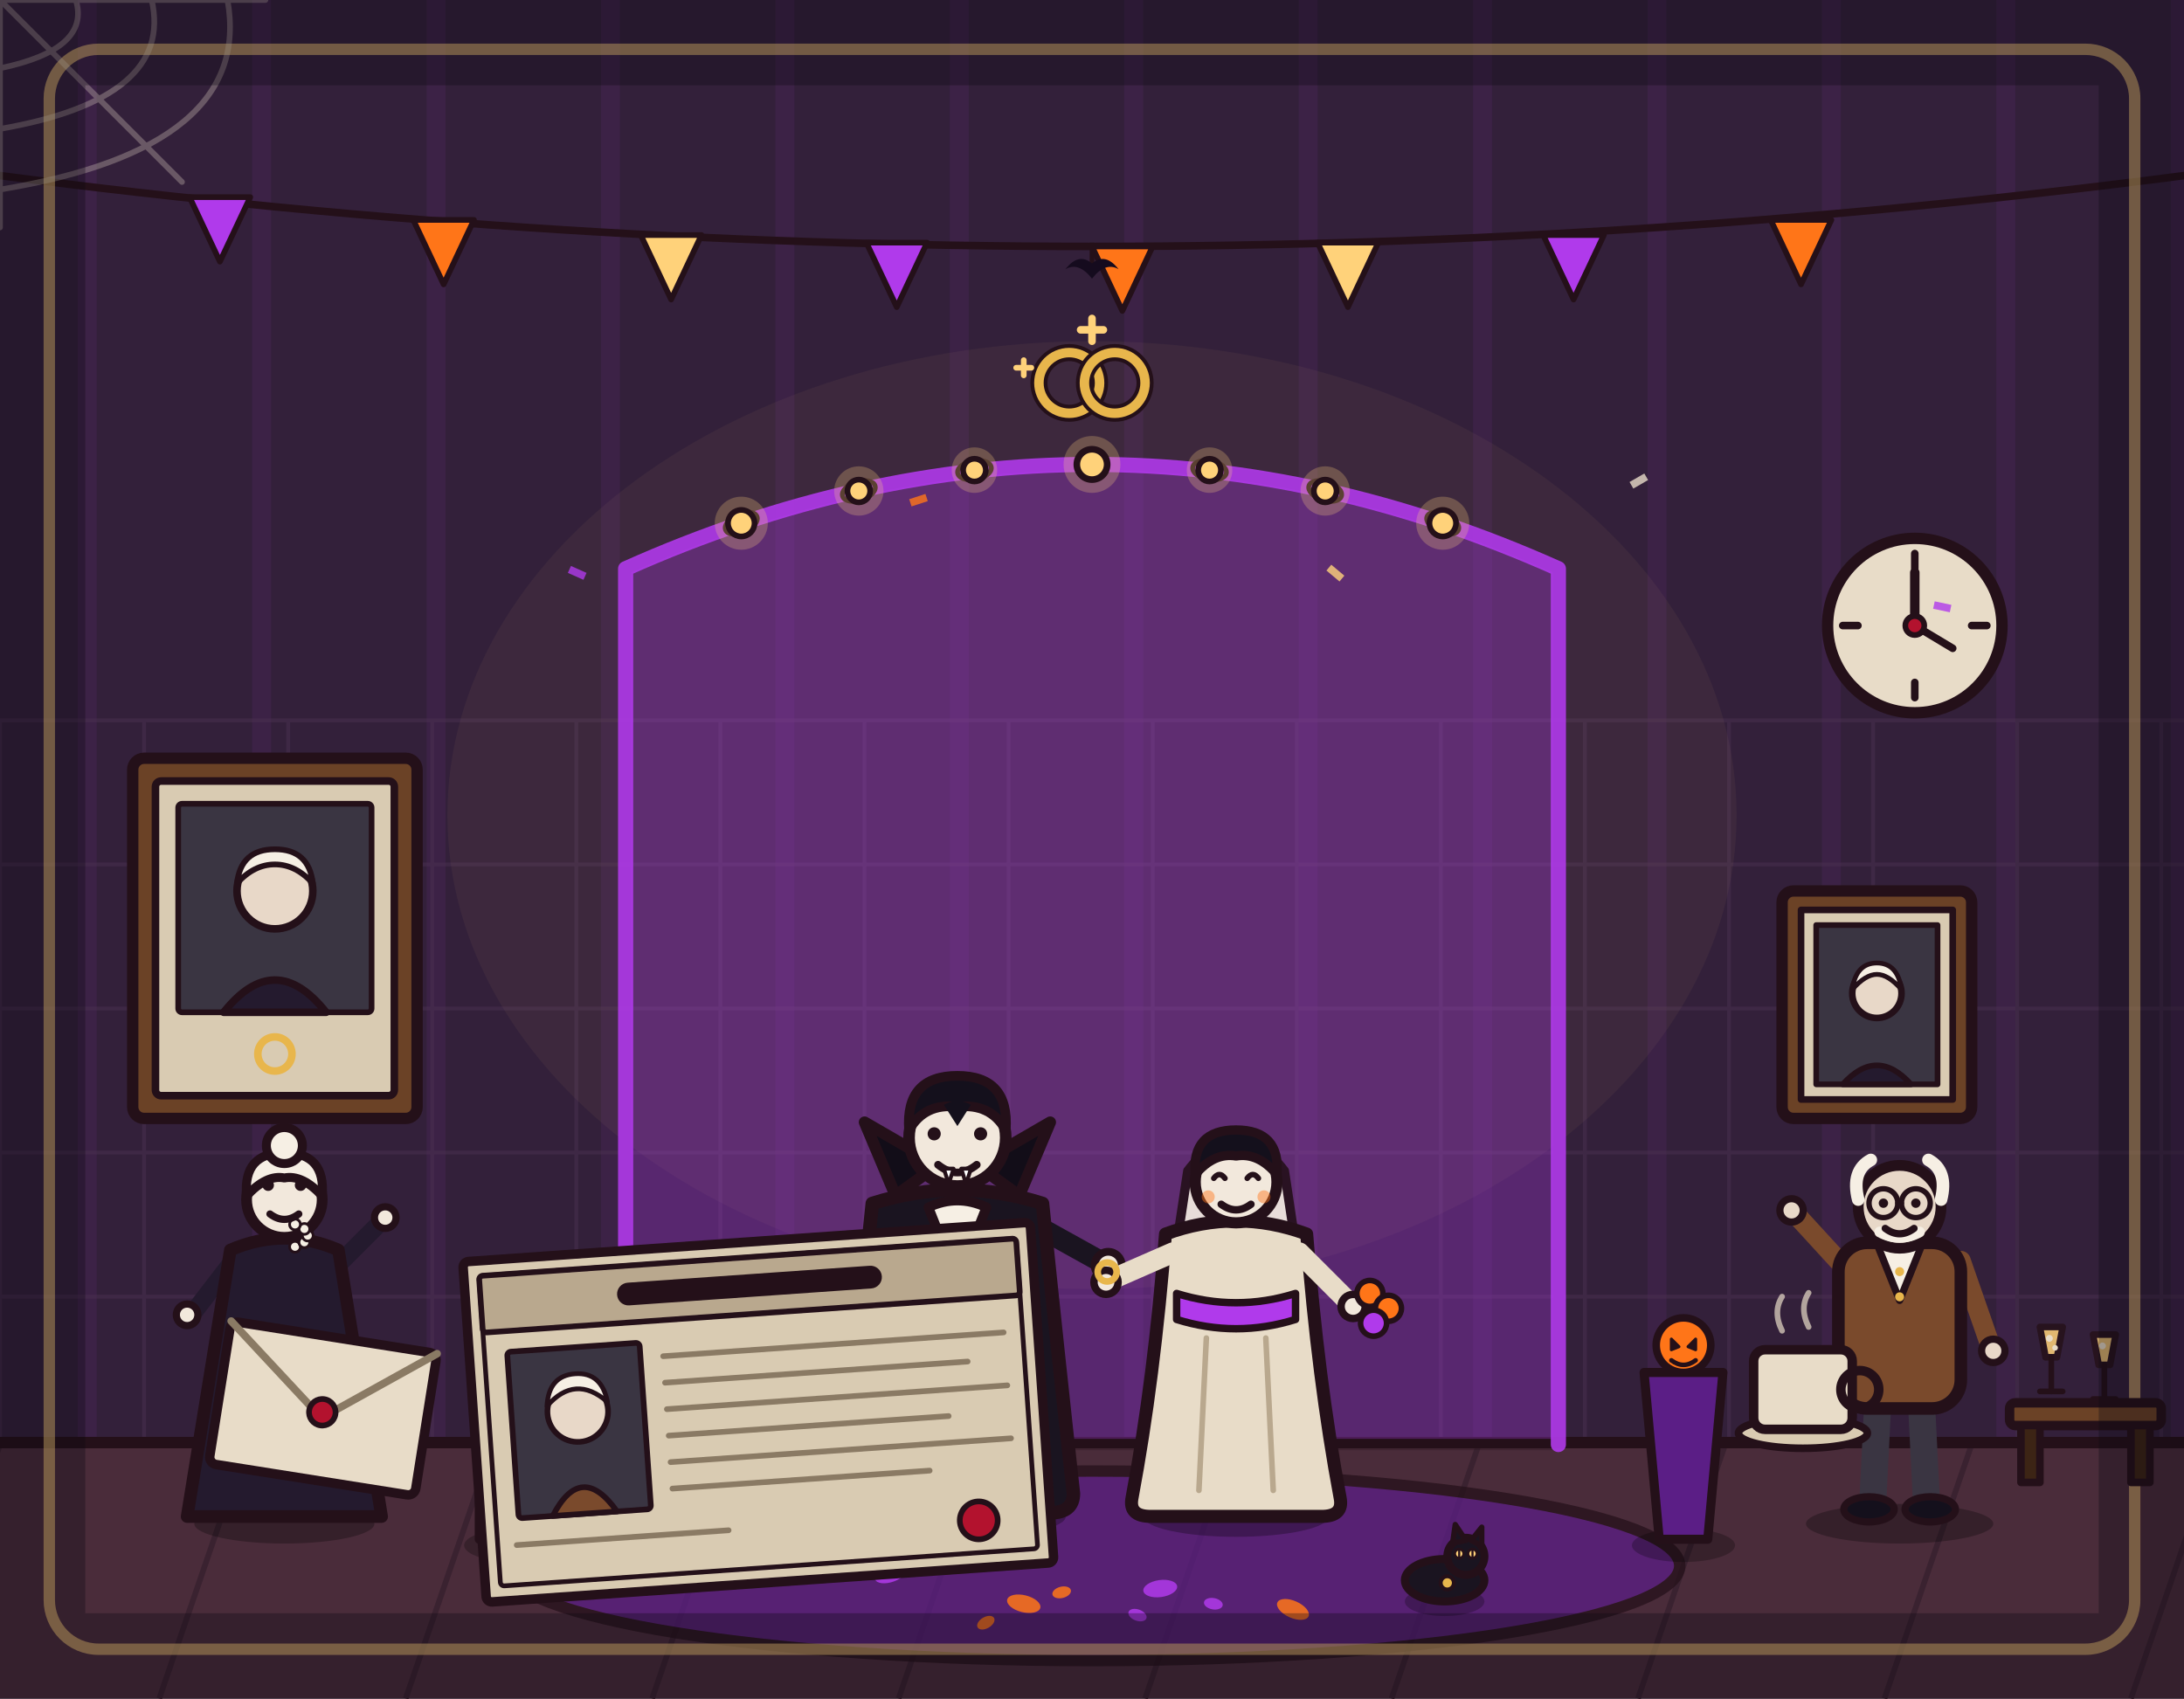
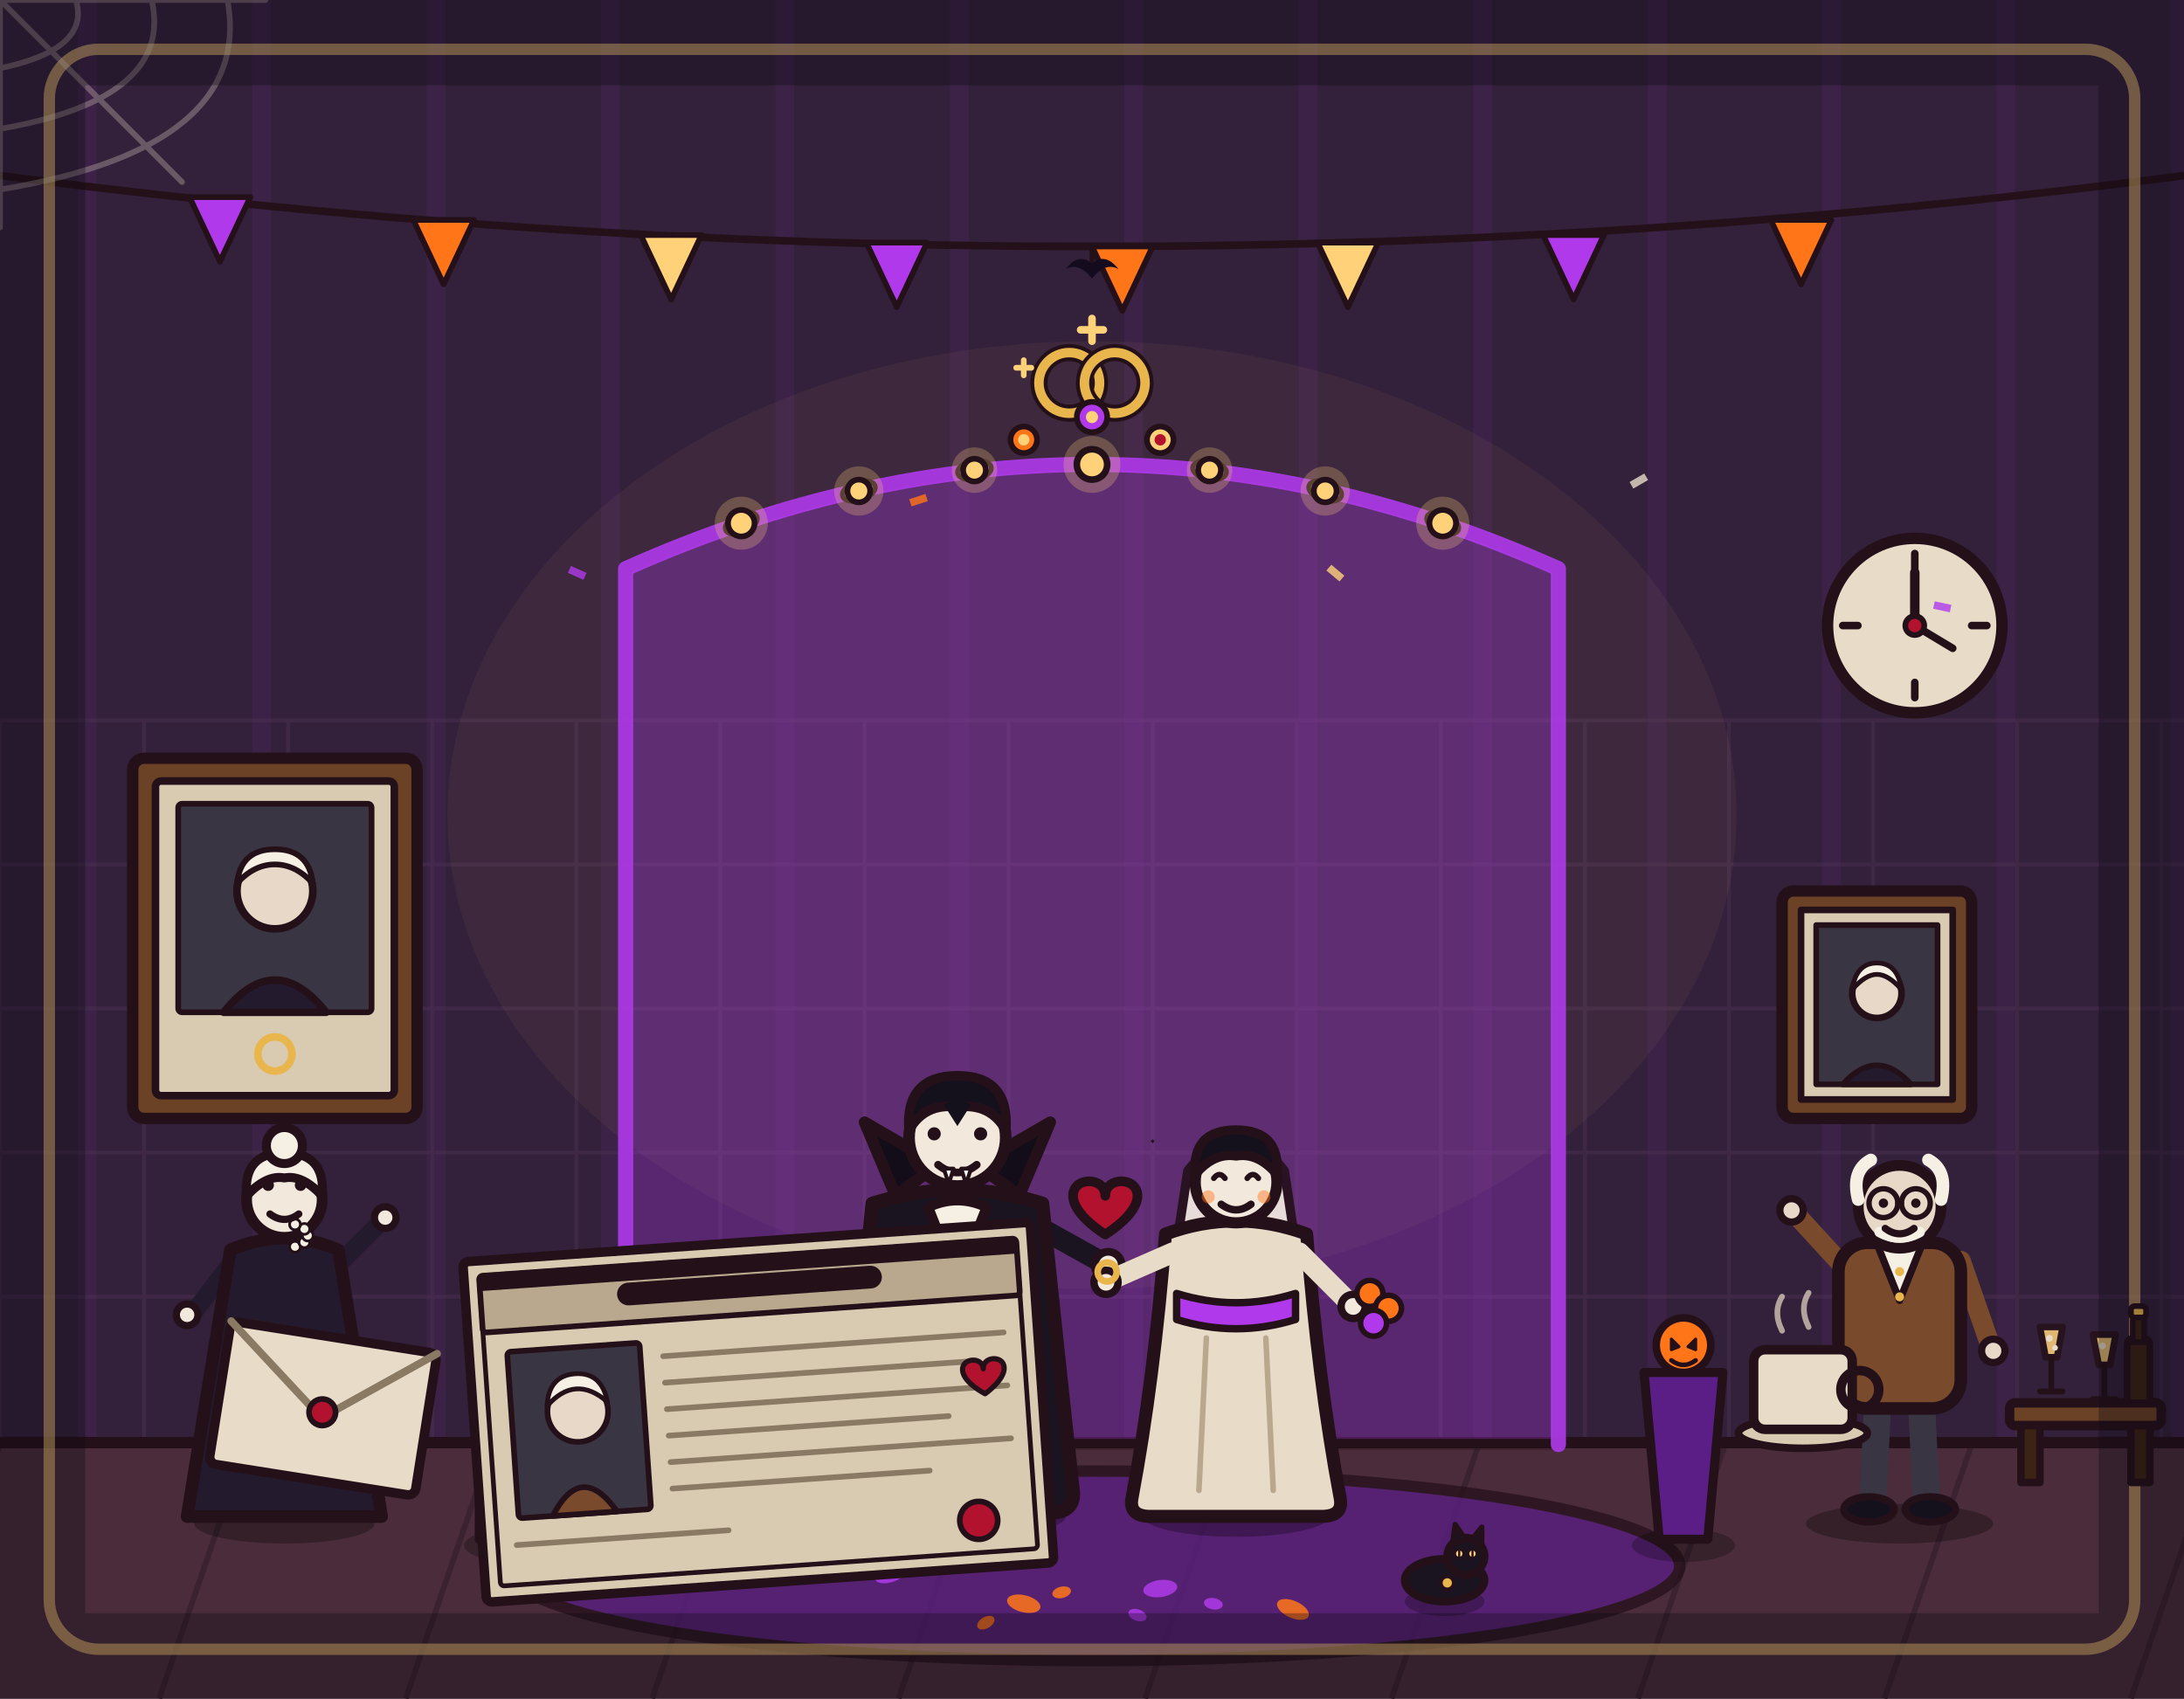
<svg xmlns="http://www.w3.org/2000/svg" viewBox="0 0 1152 896" width="1152" height="896">
  <rect x="0" y="0" width="1152" height="896" fill="#33203a" />
  <path d="M46 0V762M138 0V762M230 0V762M322 0V762M414 0V762M506 0V762M598 0V762M690 0V762M782 0V762M874 0V762M966 0V762M1058 0V762M1150 0V762" stroke="#b03aeb" stroke-width="10" opacity=".07" fill="none" />
  <path d="M0 380V762M76 380V762M152 380V762M228 380V762M304 380V762M380 380V762M456 380V762M532 380V762M608 380V762M684 380V762M760 380V762M836 380V762M912 380V762M988 380V762M1064 380V762M1140 380V762M0 380H1152M0 456H1152M0 532H1152M0 608H1152M0 684H1152M0 760H1152" stroke="#4a3050" stroke-width="2" opacity=".5" fill="none" />
  <rect x="0" y="760" width="1152" height="136" fill="#4a2c3a" />
  <path d="M0 762 L-46 896M130 762 L84 896M260 762 L214 896M390 762 L344 896M520 762 L474 896M650 762 L604 896M780 762 L734 896M910 762 L864 896M1040 762 L994 896M1170 762 L1124 896" stroke="#3a2230" stroke-width="3" fill="none" />
  <line x1="0" y1="761" x2="1152" y2="761" stroke="#241019" stroke-width="6" stroke-linecap="round" />
  <ellipse cx="576" cy="826" rx="310" ry="50" fill="#5b1e86" stroke="#241019" stroke-width="6" stroke-linejoin="round" stroke-linecap="round" opacity="0.75" />
  <ellipse cx="576" cy="430" rx="340" ry="250" fill="#ffd27a" opacity="0.05" />
  <path d="M-20 90 Q576 170 1172 90" fill="none" stroke="#241019" stroke-width="4" stroke-linecap="round" />
  <path d="M100 104 L116 138 L132 104 Z" fill="#b03aeb" stroke="#241019" stroke-width="3" stroke-linejoin="round" />
  <path d="M218 116 L234 150 L250 116 Z" fill="#ff7518" stroke="#241019" stroke-width="3" stroke-linejoin="round" />
  <path d="M338 124 L354 158 L370 124 Z" fill="#ffd27a" stroke="#241019" stroke-width="3" stroke-linejoin="round" />
  <path d="M457 128 L473 162 L489 128 Z" fill="#b03aeb" stroke="#241019" stroke-width="3" stroke-linejoin="round" />
  <path d="M576 130 L592 164 L608 130 Z" fill="#ff7518" stroke="#241019" stroke-width="3" stroke-linejoin="round" />
  <path d="M695 128 L711 162 L727 128 Z" fill="#ffd27a" stroke="#241019" stroke-width="3" stroke-linejoin="round" />
  <path d="M814 124 L830 158 L846 124 Z" fill="#b03aeb" stroke="#241019" stroke-width="3" stroke-linejoin="round" />
  <path d="M934 116 L950 150 L966 116 Z" fill="#ff7518" stroke="#241019" stroke-width="3" stroke-linejoin="round" />
  <g>
    <rect x="70" y="400" width="150" height="190" rx="6" fill="#6b4226" stroke="#241019" stroke-width="6" stroke-linejoin="round" />
    <rect x="82" y="412" width="126" height="166" rx="3" fill="#d9cbb2" stroke="#241019" stroke-width="4" stroke-linejoin="round" />
    <rect x="94" y="424" width="102" height="110" rx="2" fill="#3a3542" stroke="#241019" stroke-width="3" stroke-linejoin="round" />
    <circle cx="145" cy="470" r="20" fill="#e8d8c8" stroke="#241019" stroke-width="4" stroke-linejoin="round" />
    <path d="M125 466 Q127 448 145 448 Q163 448 165 466 Q156 456 145 456 Q134 456 125 466 Z" fill="#f6efe4" stroke="#241019" stroke-width="3" stroke-linejoin="round" />
    <path d="M118 534 Q145 500 172 534 Z" fill="#241a2e" stroke="#241019" stroke-width="4" stroke-linejoin="round" />
    <circle cx="145" cy="556" r="9" fill="none" stroke="#e8b64c" stroke-width="4" stroke-linejoin="round" />
  </g>
  <g>
    <circle cx="1010" cy="330" r="46" fill="#e8dcc8" stroke="#241019" stroke-width="6" stroke-linejoin="round" />
    <line x1="1010" y1="292" x2="1010" y2="300" stroke="#241019" stroke-width="4" stroke-linecap="round" />
    <line x1="1010" y1="360" x2="1010" y2="368" stroke="#241019" stroke-width="4" stroke-linecap="round" />
    <line x1="972" y1="330" x2="980" y2="330" stroke="#241019" stroke-width="4" stroke-linecap="round" />
    <line x1="1040" y1="330" x2="1048" y2="330" stroke="#241019" stroke-width="4" stroke-linecap="round" />
    <line x1="1010" y1="330" x2="1010" y2="302" stroke="#241019" stroke-width="5" stroke-linecap="round" />
    <line x1="1010" y1="330" x2="1030" y2="342" stroke="#241019" stroke-width="4" stroke-linecap="round" />
    <circle cx="1010" cy="330" r="5" fill="#b3122e" stroke="#241019" stroke-width="3" stroke-linejoin="round" />
  </g>
  <path d="M330 762 L330 300 Q576 190 822 300 L822 762 Z" fill="#b03aeb" opacity="0.3" stroke="#241019" stroke-width="6" stroke-linejoin="round" />
  <path d="M330 762 L330 300 Q576 190 822 300 L822 762" fill="none" stroke="#b03aeb" stroke-width="8" stroke-linecap="round" stroke-linejoin="round" opacity="0.9" />
  <ellipse cx="391" cy="276" rx="9" ry="5" fill="#b03aeb" stroke="#241019" stroke-width="2.5" transform="rotate(-24 391 276)" />
  <ellipse cx="453" cy="259" rx="9" ry="5" fill="#b03aeb" stroke="#241019" stroke-width="2.5" transform="rotate(-18 453 259)" />
  <ellipse cx="514" cy="248" rx="9" ry="5" fill="#b03aeb" stroke="#241019" stroke-width="2.5" transform="rotate(-10 514 248)" />
  <ellipse cx="638" cy="248" rx="9" ry="5" fill="#b03aeb" stroke="#241019" stroke-width="2.5" transform="rotate(10 638 248)" />
  <ellipse cx="699" cy="259" rx="9" ry="5" fill="#b03aeb" stroke="#241019" stroke-width="2.5" transform="rotate(18 699 259)" />
  <ellipse cx="761" cy="276" rx="9" ry="5" fill="#b03aeb" stroke="#241019" stroke-width="2.5" transform="rotate(24 761 276)" />
  <circle cx="391" cy="276" r="14" fill="#ffd27a" opacity="0.25" />
  <circle cx="453" cy="259" r="13" fill="#ffd27a" opacity="0.25" />
  <circle cx="514" cy="248" r="12" fill="#ffd27a" opacity="0.25" />
  <circle cx="576" cy="245" r="15" fill="#ffd27a" opacity="0.25" />
  <circle cx="638" cy="248" r="12" fill="#ffd27a" opacity="0.25" />
  <circle cx="699" cy="259" r="13" fill="#ffd27a" opacity="0.25" />
  <circle cx="761" cy="276" r="14" fill="#ffd27a" opacity="0.25" />
  <circle cx="391" cy="276" r="7" fill="#ffd27a" stroke="#241019" stroke-width="3" stroke-linejoin="round" />
  <circle cx="453" cy="259" r="6" fill="#ffd27a" stroke="#241019" stroke-width="3" stroke-linejoin="round" />
  <circle cx="514" cy="248" r="6" fill="#ffd27a" stroke="#241019" stroke-width="3" stroke-linejoin="round" />
  <circle cx="576" cy="245" r="8" fill="#ffd27a" stroke="#241019" stroke-width="3.5" stroke-linejoin="round" />
  <circle cx="638" cy="248" r="6" fill="#ffd27a" stroke="#241019" stroke-width="3" stroke-linejoin="round" />
  <circle cx="699" cy="259" r="6" fill="#ffd27a" stroke="#241019" stroke-width="3" stroke-linejoin="round" />
  <circle cx="761" cy="276" r="7" fill="#ffd27a" stroke="#241019" stroke-width="3" stroke-linejoin="round" />
  <circle cx="564" cy="202" r="16" fill="none" stroke="#241019" stroke-width="9" stroke-linejoin="round" />
  <circle cx="564" cy="202" r="16" fill="none" stroke="#e8b64c" stroke-width="5" stroke-linejoin="round" />
  <circle cx="588" cy="202" r="16" fill="none" stroke="#241019" stroke-width="9" stroke-linejoin="round" />
  <circle cx="588" cy="202" r="16" fill="none" stroke="#e8b64c" stroke-width="5" stroke-linejoin="round" />
  <path d="M576 168 L576 180 M570 174 L582 174" stroke="#ffd27a" stroke-width="4" stroke-linecap="round" />
  <path d="M540 190 L540 198 M536 194 L544 194" stroke="#ffd27a" stroke-width="3" stroke-linecap="round" />
  <g transform="translate(150 800) scale(0.95)">
    <ellipse cx="0" cy="4" rx="50" ry="11" fill="#000000" stroke-width="0" stroke-linejoin="round" stroke-linecap="round" stroke="none" opacity="0.28" />
    <path d="M-30 -140 L-50 -114" fill="none" stroke="#241a2e" stroke-width="10" stroke-linecap="round" stroke-linejoin="round" />
    <circle cx="-54" cy="-112" r="6" fill="#f2e8dc" stroke="#241019" stroke-width="4" stroke-linejoin="round" stroke-linecap="round" />
    <path d="M30 -140 L52 -162" fill="none" stroke="#241a2e" stroke-width="10" stroke-linecap="round" stroke-linejoin="round" />
    <circle cx="56" cy="-166" r="6" fill="#f2e8dc" stroke="#241019" stroke-width="4" stroke-linejoin="round" stroke-linecap="round" />
    <path d="M-30 -148 L-54 0 L54 0 L30 -148 Q0 -161 -30 -148 Z" fill="#241a2e" stroke="#241019" stroke-width="7" stroke-linejoin="round" stroke-linecap="round" />
    <circle cx="0" cy="-176" r="21" fill="#f2e8dc" stroke="#241019" stroke-width="6" stroke-linejoin="round" stroke-linecap="round" />
    <path d="M-21 -178 Q-23 -202 0 -202 Q23 -202 21 -178 Q10 -190 0 -188 Q-10 -190 -21 -178 Z" fill="#f6efe4" stroke="#241019" stroke-width="5" stroke-linejoin="round" stroke-linecap="round" />
    <circle cx="0" cy="-206" r="10" fill="#f6efe4" stroke="#241019" stroke-width="5" stroke-linejoin="round" stroke-linecap="round" />
    <circle cx="5.9" cy="-149.8" r="3" fill="#f6efe4" stroke="#241019" stroke-width="1.5" stroke-linejoin="round" stroke-linecap="round" />
    <circle cx="11.1" cy="-152.3" r="3" fill="#f6efe4" stroke="#241019" stroke-width="1.5" stroke-linejoin="round" stroke-linecap="round" />
    <circle cx="13" cy="-156" r="3" fill="#f6efe4" stroke="#241019" stroke-width="1.5" stroke-linejoin="round" stroke-linecap="round" />
    <circle cx="11.1" cy="-159.7" r="3" fill="#f6efe4" stroke="#241019" stroke-width="1.5" stroke-linejoin="round" stroke-linecap="round" />
    <circle cx="5.9" cy="-162.2" r="3" fill="#f6efe4" stroke="#241019" stroke-width="1.5" stroke-linejoin="round" stroke-linecap="round" />
    <circle cx="-9" cy="-184" r="3.2" fill="#241019" stroke-width="0" stroke-linejoin="round" stroke-linecap="round" stroke="none" />
    <circle cx="9" cy="-184" r="3.2" fill="#241019" stroke-width="0" stroke-linejoin="round" stroke-linecap="round" stroke="none" />
    <path d="M-8 -168 Q0 -162 8 -168" fill="none" stroke="#241019" stroke-width="4" stroke-linecap="round" stroke-linejoin="round" />
  </g>
  <g transform="translate(272 812) scale(0.8)">
    <ellipse cx="0" cy="4" rx="34" ry="11" fill="#000000" stroke-width="0" stroke-linejoin="round" stroke-linecap="round" stroke="none" opacity="0.25" />
    <path d="M-24 -150 Q-24 -176 0 -176 Q24 -176 24 -150 L24 0 L12 -10 L0 0 L-12 -10 L-24 0 Z" fill="#f6efe4" stroke="#241019" stroke-width="6" stroke-linejoin="round" stroke-linecap="round" />
    <circle cx="-7" cy="-158" r="3.4" fill="#241019" stroke-width="0" stroke-linejoin="round" stroke-linecap="round" stroke="none" />
    <circle cx="7" cy="-158" r="3.4" fill="#241019" stroke-width="0" stroke-linejoin="round" stroke-linecap="round" stroke="none" />
    <ellipse cx="0" cy="-146" rx="4" ry="6" fill="#241019" stroke-width="0" stroke-linejoin="round" stroke-linecap="round" stroke="none" />
  </g>
  <g transform="translate(408 822) scale(0.68)">
    <ellipse cx="0" cy="4" rx="34" ry="11" fill="#000000" stroke-width="0" stroke-linejoin="round" stroke-linecap="round" stroke="none" opacity="0.25" />
    <path d="M-26 -110 L26 -110 L16 0 L-16 0 Z" fill="#2a1a3e" stroke="#241019" stroke-width="6" stroke-linejoin="round" stroke-linecap="round" />
    <circle cx="0" cy="-126" r="17" fill="#f2e8dc" stroke="#241019" stroke-width="5" stroke-linejoin="round" stroke-linecap="round" />
    <path d="M-30 -138 L0 -176 L30 -138 Z" fill="#2a1a3e" stroke="#241019" stroke-width="5" stroke-linejoin="round" stroke-linecap="round" />
    <path d="M-30 -138 L30 -138" fill="none" stroke="#241019" stroke-width="5" stroke-linecap="round" stroke-linejoin="round" />
    <circle cx="-6" cy="-128" r="2.6" fill="#241019" stroke-width="0" stroke-linejoin="round" stroke-linecap="round" stroke="none" />
    <circle cx="6" cy="-128" r="2.6" fill="#241019" stroke-width="0" stroke-linejoin="round" stroke-linecap="round" stroke="none" />
    <path d="M-6 -118 Q0 -114 6 -118" fill="none" stroke="#241019" stroke-width="3" stroke-linecap="round" stroke-linejoin="round" />
  </g>
  <g transform="translate(505 796) scale(1.02)">
    <ellipse cx="0" cy="4" rx="56" ry="11" fill="#000000" stroke-width="0" stroke-linejoin="round" stroke-linecap="round" stroke="none" opacity="0.28" />
    <path d="M-12 -62 L-16 -6" fill="none" stroke="#241a2e" stroke-width="15" stroke-linecap="round" stroke-linejoin="round" />
    <path d="M12 -62 L16 -6" fill="none" stroke="#241a2e" stroke-width="15" stroke-linecap="round" stroke-linejoin="round" />
    <ellipse cx="-18" cy="-4" rx="15" ry="7" fill="#14101c" stroke="#241019" stroke-width="4" stroke-linejoin="round" stroke-linecap="round" />
    <ellipse cx="18" cy="-4" rx="15" ry="7" fill="#14101c" stroke="#241019" stroke-width="4" stroke-linejoin="round" stroke-linecap="round" />
    <path d="M-38 -148 L-54 -100" fill="none" stroke="#1a1420" stroke-width="11" stroke-linecap="round" stroke-linejoin="round" />
    <circle cx="-56" cy="-96" r="7" fill="#f2e8dc" stroke="#241019" stroke-width="4" stroke-linejoin="round" stroke-linecap="round" />
    <path d="M38 -148 L74 -128" fill="none" stroke="#1a1420" stroke-width="11" stroke-linecap="round" stroke-linejoin="round" />
    <circle cx="78" cy="-126" r="7" fill="#f2e8dc" stroke="#241019" stroke-width="4" stroke-linejoin="round" stroke-linecap="round" />
    <path d="M-44 -158 Q-52 -80 -60 -8 Q-60 2 -48 2 L48 2 Q60 2 60 -8 Q52 -80 44 -158 Q0 -172 -44 -158 Z" fill="#1a1420" stroke="#241019" stroke-width="7" stroke-linejoin="round" stroke-linecap="round" />
    <path d="M-32 -162 L-48 -200 L-10 -178 Z" fill="#120d18" stroke="#241019" stroke-width="6" stroke-linejoin="round" stroke-linecap="round" />
    <path d="M32 -162 L48 -200 L10 -178 Z" fill="#120d18" stroke="#241019" stroke-width="6" stroke-linejoin="round" stroke-linecap="round" />
    <path d="M-15 -156 L0 -118 L15 -156 Q0 -163 -15 -156 Z" fill="#f6efe4" stroke="#241019" stroke-width="5" stroke-linejoin="round" stroke-linecap="round" />
    <circle cx="0" cy="-192" r="25" fill="#f2e8dc" stroke="#241019" stroke-width="6" stroke-linejoin="round" stroke-linecap="round" />
    <path d="M-25 -196 Q-27 -224 0 -224 Q27 -224 25 -196 Q17 -210 0 -208 Q-17 -210 -25 -196 Z" fill="#14101c" stroke="#241019" stroke-width="5" stroke-linejoin="round" stroke-linecap="round" />
    <path d="M-7 -209 L0 -198 L7 -209 Q0 -213 -7 -209 Z" fill="#14101c" stroke-width="0" stroke-linejoin="round" stroke-linecap="round" stroke="none" />
    <circle cx="-12" cy="-194" r="3.4" fill="#241019" stroke-width="0" stroke-linejoin="round" stroke-linecap="round" stroke="none" />
    <circle cx="12" cy="-194" r="3.4" fill="#241019" stroke-width="0" stroke-linejoin="round" stroke-linecap="round" stroke="none" />
    <path d="M-10 -178 Q0 -170 10 -178" fill="none" stroke="#241019" stroke-width="4" stroke-linecap="round" stroke-linejoin="round" />
    <path d="M-7 -176 L-2 -176 L-4.5 -168 Z" fill="#ffffff" stroke="#241019" stroke-width="2" stroke-linejoin="round" stroke-linecap="round" />
    <path d="M2 -176 L7 -176 L4.5 -168 Z" fill="#ffffff" stroke="#241019" stroke-width="2" stroke-linejoin="round" stroke-linecap="round" />
  </g>
  <g transform="translate(652 796) scale(0.98)">
    <ellipse cx="0" cy="4" rx="50" ry="11" fill="#000000" stroke-width="0" stroke-linejoin="round" stroke-linecap="round" stroke="none" opacity="0.28" />
    <path d="M-26 -182 Q0 -216 26 -182 L36 -116 Q0 -134 -36 -116 Z" fill="#f6efe4" opacity="0.9" stroke="#241019" stroke-width="5" stroke-linejoin="round" stroke-linecap="round" />
    <path d="M-38 -148 Q-44 -70 -56 -6 Q-58 4 -46 4 L46 4 Q58 4 56 -6 Q44 -70 38 -148 Q0 -162 -38 -148 Z" fill="#e8dcc8" stroke="#241019" stroke-width="7" stroke-linejoin="round" stroke-linecap="round" />
    <path d="M-32 -116 Q0 -106 32 -116 L32 -102 Q0 -92 -32 -102 Z" fill="#b03aeb" stroke="#241019" stroke-width="4" stroke-linejoin="round" stroke-linecap="round" />
    <path d="M-16 -92 L-20 -10" fill="none" stroke="#b9a88e" stroke-width="3" stroke-linecap="round" />
    <path d="M16 -92 L20 -10" fill="none" stroke="#b9a88e" stroke-width="3" stroke-linecap="round" />
    <path d="M-34 -138 L-66 -124" fill="none" stroke="#e8dcc8" stroke-width="11" stroke-linecap="round" stroke-linejoin="round" />
    <circle cx="-70" cy="-122" r="6.5" fill="#f2e8dc" stroke="#241019" stroke-width="4" stroke-linejoin="round" stroke-linecap="round" />
    <path d="M34 -138 L60 -112" fill="none" stroke="#e8dcc8" stroke-width="11" stroke-linecap="round" stroke-linejoin="round" />
    <circle cx="63" cy="-109" r="6.5" fill="#f2e8dc" stroke="#241019" stroke-width="4" stroke-linejoin="round" stroke-linecap="round" />
    <circle cx="72" cy="-116" r="7" fill="#ff7518" stroke="#241019" stroke-width="3" stroke-linejoin="round" />
    <circle cx="82" cy="-108" r="7" fill="#ff7518" stroke="#241019" stroke-width="3" stroke-linejoin="round" />
    <circle cx="74" cy="-100" r="7" fill="#b03aeb" stroke="#241019" stroke-width="3" stroke-linejoin="round" />
    <circle cx="0" cy="-176" r="22" fill="#f2e8dc" stroke="#241019" stroke-width="6" stroke-linejoin="round" stroke-linecap="round" />
    <path d="M-22 -180 Q-24 -204 0 -204 Q24 -204 22 -180 Q12 -192 0 -190 Q-12 -192 -22 -180 Z" fill="#14101c" stroke="#241019" stroke-width="5" stroke-linejoin="round" stroke-linecap="round" />
    <path d="M-12 -178 Q-9 -182 -6 -178" fill="none" stroke="#241019" stroke-width="3" stroke-linecap="round" />
    <path d="M6 -178 Q9 -182 12 -178" fill="none" stroke="#241019" stroke-width="3" stroke-linecap="round" />
    <path d="M-8 -164 Q0 -158 8 -164" fill="none" stroke="#241019" stroke-width="4" stroke-linecap="round" stroke-linejoin="round" />
    <circle cx="-15" cy="-168" r="3.5" fill="#ff7518" opacity="0.45" />
    <circle cx="15" cy="-168" r="3.5" fill="#ff7518" opacity="0.45" />
  </g>
  <circle cx="584" cy="671" r="5" fill="none" stroke="#e8b64c" stroke-width="3.5" stroke-linejoin="round" />
  <g transform="translate(888 812) scale(0.8)">
    <ellipse cx="0" cy="4" rx="34" ry="11" fill="#000000" stroke-width="0" stroke-linejoin="round" stroke-linecap="round" stroke="none" opacity="0.25" />
    <path d="M-26 -110 L26 -110 L16 0 L-16 0 Z" fill="#5b1e86" stroke="#241019" stroke-width="6" stroke-linejoin="round" stroke-linecap="round" />
    <circle cx="0" cy="-128" r="18" fill="#ff7518" stroke="#241019" stroke-width="5" stroke-linejoin="round" stroke-linecap="round" />
    <path d="M-8 -132 l5 5 l-5 2 Z" fill="#241019" stroke="#241019" stroke-width="2" stroke-linejoin="round" stroke-linecap="round" />
    <path d="M8 -132 l-5 5 l5 2 Z" fill="#241019" stroke="#241019" stroke-width="2" stroke-linejoin="round" stroke-linecap="round" />
    <path d="M-8 -118 Q0 -112 8 -118" fill="none" stroke="#241019" stroke-width="3" stroke-linecap="round" stroke-linejoin="round" />
  </g>
  <g transform="translate(1002 800) scale(0.95)">
    <ellipse cx="0" cy="4" rx="52" ry="11" fill="#000000" stroke-width="0" stroke-linejoin="round" stroke-linecap="round" stroke="none" opacity="0.28" />
    <path d="M-12 -66 L-15 -6" fill="none" stroke="#3a3542" stroke-width="15" stroke-linecap="round" stroke-linejoin="round" />
    <path d="M12 -66 L15 -6" fill="none" stroke="#3a3542" stroke-width="15" stroke-linecap="round" stroke-linejoin="round" />
    <ellipse cx="-17" cy="-4" rx="14" ry="7" fill="#14101c" stroke="#241019" stroke-width="4" stroke-linejoin="round" stroke-linecap="round" />
    <ellipse cx="17" cy="-4" rx="14" ry="7" fill="#14101c" stroke="#241019" stroke-width="4" stroke-linejoin="round" stroke-linecap="round" />
    <path d="M-34 -142 L-56 -166" fill="none" stroke="#7a4a2c" stroke-width="11" stroke-linecap="round" stroke-linejoin="round" />
    <circle cx="-60" cy="-170" r="6.5" fill="#e8d8c8" stroke="#241019" stroke-width="4" stroke-linejoin="round" stroke-linecap="round" />
    <path d="M34 -142 L50 -96" fill="none" stroke="#7a4a2c" stroke-width="11" stroke-linecap="round" stroke-linejoin="round" />
    <circle cx="52" cy="-92" r="6.5" fill="#e8d8c8" stroke="#241019" stroke-width="4" stroke-linejoin="round" stroke-linecap="round" />
    <rect x="-34" y="-152" width="68" height="92" rx="16" fill="#7a4a2c" stroke="#241019" stroke-width="7" stroke-linejoin="round" stroke-linecap="round" />
    <path d="M-12 -150 L0 -120 L12 -150 Z" fill="#f6efe4" stroke="#241019" stroke-width="4" stroke-linejoin="round" stroke-linecap="round" />
    <circle cx="0" cy="-136" r="2.5" fill="#e8b64c" stroke-width="0" stroke-linejoin="round" stroke-linecap="round" stroke="none" />
    <circle cx="0" cy="-122" r="2.5" fill="#e8b64c" stroke-width="0" stroke-linejoin="round" stroke-linecap="round" stroke="none" />
    <circle cx="0" cy="-172" r="23" fill="#e8d8c8" stroke="#241019" stroke-width="6" stroke-linejoin="round" stroke-linecap="round" />
    <path d="M-23 -176 Q-27 -192 -16 -198" fill="none" stroke="#f6efe4" stroke-width="7" stroke-linecap="round" stroke-linejoin="round" />
    <path d="M23 -176 Q27 -192 16 -198" fill="none" stroke="#f6efe4" stroke-width="7" stroke-linecap="round" stroke-linejoin="round" />
    <circle cx="-9" cy="-174" r="2.6" fill="#241019" stroke-width="0" stroke-linejoin="round" stroke-linecap="round" stroke="none" />
    <circle cx="9" cy="-174" r="2.6" fill="#241019" stroke-width="0" stroke-linejoin="round" stroke-linecap="round" stroke="none" />
    <circle cx="-9" cy="-174" r="8" fill="none" stroke="#241019" stroke-width="3" stroke-linejoin="round" stroke-linecap="round" />
    <circle cx="9" cy="-174" r="8" fill="none" stroke="#241019" stroke-width="3" stroke-linejoin="round" stroke-linecap="round" />
    <line x1="-1" y1="-174" x2="1" y2="-174" stroke="#241019" stroke-width="3" stroke-linecap="round" />
    <path d="M-11 -158 Q0 -152 11 -158" fill="none" stroke="#f6efe4" stroke-width="6" stroke-linecap="round" stroke-linejoin="round" />
    <path d="M-8 -160 Q0 -154 8 -160" fill="none" stroke="#241019" stroke-width="4" stroke-linecap="round" stroke-linejoin="round" />
  </g>
  <g transform="translate(762 842) scale(0.7)">
    <ellipse cx="0" cy="4" rx="30" ry="11" fill="#000000" stroke-width="0" stroke-linejoin="round" stroke-linecap="round" stroke="none" opacity="0.25" />
    <ellipse cx="0" cy="-12" rx="30" ry="16" fill="#1a1420" stroke="#241019" stroke-width="6" stroke-linejoin="round" stroke-linecap="round" />
    <circle cx="16" cy="-30" r="14" fill="#1a1420" stroke="#241019" stroke-width="6" stroke-linejoin="round" stroke-linecap="round" />
    <path d="M6 -40 L8 -54 L16 -42 Z" fill="#1a1420" stroke="#241019" stroke-width="4" stroke-linejoin="round" stroke-linecap="round" />
    <path d="M20 -42 L28 -52 L28 -38 Z" fill="#1a1420" stroke="#241019" stroke-width="4" stroke-linejoin="round" stroke-linecap="round" />
    <circle cx="11" cy="-32" r="3.4" fill="#ffd27a" stroke="#241019" stroke-width="2" stroke-linejoin="round" stroke-linecap="round" />
    <circle cx="21" cy="-32" r="3.4" fill="#ffd27a" stroke="#241019" stroke-width="2" stroke-linejoin="round" stroke-linecap="round" />
    <line x1="11" y1="-35" x2="11" y2="-29" stroke="#241019" stroke-width="1.6" stroke-linecap="round" />
    <line x1="21" y1="-35" x2="21" y2="-29" stroke="#241019" stroke-width="1.6" stroke-linecap="round" />
    <circle cx="2" cy="-10" r="5" fill="#e8b64c" stroke="#241019" stroke-width="3" stroke-linejoin="round" stroke-linecap="round" />
  </g>
  <ellipse cx="470" cy="830" rx="9" ry="4.5" fill="#b03aeb" opacity="0.85" transform="rotate(-20 470 830)" />
  <ellipse cx="540" cy="846" rx="9" ry="4.5" fill="#ff7518" opacity="0.85" transform="rotate(14 540 846)" />
  <ellipse cx="612" cy="838" rx="9" ry="4.5" fill="#b03aeb" opacity="0.85" transform="rotate(-8 612 838)" />
  <ellipse cx="682" cy="849" rx="9" ry="4.5" fill="#ff7518" opacity="0.85" transform="rotate(24 682 849)" />
  <g transform="rotate(-4 400 745)">
    <rect x="250" y="655" width="300" height="180" rx="3" fill="#d9cbb2" stroke="#241019" stroke-width="5" stroke-linejoin="round" />
    <rect x="258" y="663" width="284" height="164" rx="2" fill="none" stroke="#241019" stroke-width="2.5" stroke-linejoin="round" />
    <rect x="258" y="663" width="284" height="30" rx="2" fill="#b9a88e" stroke="#241019" stroke-width="3" stroke-linejoin="round" />
    <rect x="330" y="672" width="140" height="12" rx="6" fill="#241019" stroke-width="0" stroke-linejoin="round" stroke-linecap="round" stroke="none" />
    <rect x="270" y="704" width="70" height="88" rx="2" fill="#3a3542" stroke="#241019" stroke-width="3" stroke-linejoin="round" />
    <circle cx="305" cy="738" r="16" fill="#e8d8c8" stroke="#241019" stroke-width="3" stroke-linejoin="round" />
    <path d="M289 734 Q291 718 305 718 Q319 718 321 734 Q313 726 305 726 Q297 726 289 734 Z" fill="#f6efe4" stroke="#241019" stroke-width="2.5" stroke-linejoin="round" />
    <path d="M288 792 Q305 764 322 792 Z" fill="#7a4a2c" stroke="#241019" stroke-width="3" stroke-linejoin="round" />
    <line x1="352" y1="712" x2="532" y2="712" stroke="#8a7a64" stroke-width="3" stroke-linecap="round" />
    <line x1="352" y1="726" x2="512" y2="726" stroke="#8a7a64" stroke-width="3" stroke-linecap="round" />
    <line x1="352" y1="740" x2="532" y2="740" stroke="#8a7a64" stroke-width="3" stroke-linecap="round" />
    <line x1="352" y1="754" x2="500" y2="754" stroke="#8a7a64" stroke-width="3" stroke-linecap="round" />
    <line x1="352" y1="768" x2="532" y2="768" stroke="#8a7a64" stroke-width="3" stroke-linecap="round" />
    <line x1="352" y1="782" x2="488" y2="782" stroke="#8a7a64" stroke-width="3" stroke-linecap="round" />
    <line x1="268" y1="806" x2="380" y2="806" stroke="#8a7a64" stroke-width="3" stroke-linecap="round" />
    <circle cx="512" cy="810" r="10" fill="#b3122e" stroke="#241019" stroke-width="3" stroke-linejoin="round" />
  </g>
  <g transform="rotate(9 170 745)">
    <rect x="115" y="705" width="110" height="76" rx="4" fill="#e8dcc8" stroke="#241019" stroke-width="5" stroke-linejoin="round" />
    <path d="M115 705 L170 748 L225 705" fill="none" stroke="#8a7a64" stroke-width="4" stroke-linecap="round" stroke-linejoin="round" />
    <circle cx="170" cy="745" r="7" fill="#b3122e" stroke="#241019" stroke-width="3" stroke-linejoin="round" />
  </g>
  <g>
    <ellipse cx="951" cy="756" rx="34" ry="8" fill="#d9cbb2" stroke="#241019" stroke-width="4" stroke-linejoin="round" />
    <rect x="925" y="712" width="52" height="42" rx="6" fill="#e8dcc8" stroke="#241019" stroke-width="5" stroke-linejoin="round" />
    <circle cx="981" cy="733" r="10" fill="none" stroke="#241019" stroke-width="5" stroke-linecap="round" />
    <path d="M940 702 Q935 692 940 684" fill="none" stroke="#e8dcc8" stroke-width="3" stroke-linecap="round" opacity="0.7" />
    <path d="M954 700 Q949 690 954 682" fill="none" stroke="#e8dcc8" stroke-width="3" stroke-linecap="round" opacity="0.7" />
  </g>
  <rect x="26" y="26" width="1100" height="844" rx="26" fill="none" stroke="#ffd27a" stroke-width="6" opacity="0.55" />
  <g stroke="#e8dcc8" stroke-width="3" opacity=".3" fill="none" stroke-linecap="round">
    <line x1="0" y1="0" x2="0" y2="120" />
    <line x1="0" y1="0" x2="140" y2="0" />
    <line x1="0" y1="0" x2="96" y2="96" />
    <path d="M40 0 Q48 26 0 36" />
    <path d="M80 0 Q92 52 0 68" />
    <path d="M120 0 Q134 78 0 100" />
  </g>
  <line x1="576" y1="128" x2="576" y2="142" stroke="#241019" stroke-width="2.5" />
  <path d="M0 0 Q7 -9 14 -3 Q21 -9 28 0 Q21 -4 14 5 Q7 -4 0 0 Z" transform="translate(562 142)" fill="#150b1e" />
  <rect x="300" y="300" width="9" height="4" transform="rotate(24 304 302)" fill="#b03aeb" opacity=".8" />
  <rect x="480" y="262" width="9" height="4" transform="rotate(-18 484 264)" fill="#ff7518" opacity=".8" />
  <rect x="700" y="300" width="9" height="4" transform="rotate(40 704 302)" fill="#ffd27a" opacity=".8" />
  <rect x="860" y="252" width="9" height="4" transform="rotate(-30 864 254)" fill="#e8dcc8" opacity=".8" />
  <rect x="1020" y="318" width="9" height="4" transform="rotate(12 1024 320)" fill="#b03aeb" opacity=".8" />
  <ellipse cx="560" cy="840" rx="5" ry="3" transform="rotate(-14 560 840)" fill="#ff7518" opacity=".85" />
  <ellipse cx="600" cy="852" rx="5" ry="3" transform="rotate(20 600 852)" fill="#b03aeb" opacity=".85" />
  <ellipse cx="520" cy="856" rx="5" ry="3" transform="rotate(-30 520 856)" fill="#ff7518" opacity=".85" />
  <ellipse cx="640" cy="846" rx="5" ry="3" transform="rotate(10 640 846)" fill="#b03aeb" opacity=".85" />
  <rect x="940" y="470" width="100" height="120" rx="6" fill="#6b4226" stroke="#241019" stroke-width="6" stroke-linejoin="round" />
  <rect x="950" y="480" width="80" height="100" fill="#d9cbb2" stroke="#241019" stroke-width="3.5" stroke-linejoin="round" />
  <rect x="958" y="488" width="64" height="84" fill="#3a3542" stroke="#241019" stroke-width="3" stroke-linejoin="round" />
  <circle cx="990" cy="524" r="13" fill="#e8d8c8" stroke="#241019" stroke-width="3.5" stroke-linejoin="round" />
  <path d="M977 522 Q979 508 990 508 Q1001 508 1003 522 Q996 514 990 514 Q984 514 977 522 Z" fill="#f6efe4" stroke="#241019" stroke-width="2.5" stroke-linejoin="round" />
  <path d="M972 572 Q990 552 1008 572 Z" fill="#241a2e" stroke="#241019" stroke-width="3" stroke-linejoin="round" />
  <rect x="1060" y="740" width="80" height="12" rx="3" fill="#6b4226" stroke="#241019" stroke-width="5" stroke-linejoin="round" />
  <rect x="1066" y="752" width="10" height="30" fill="#3c2415" stroke="#241019" stroke-width="4" stroke-linejoin="round" />
  <rect x="1124" y="752" width="10" height="30" fill="#3c2415" stroke="#241019" stroke-width="4" stroke-linejoin="round" />
  <path d="M1076 700 L1088 700 L1085 716 L1079 716 Z" fill="#ffd27a" opacity=".85" stroke="#241019" stroke-width="3.5" stroke-linejoin="round" />
  <line x1="1082" y1="716" x2="1082" y2="734" stroke="#241019" stroke-width="3" stroke-linecap="round" />
  <line x1="1076" y1="734" x2="1088" y2="734" stroke="#241019" stroke-width="3" stroke-linecap="round" />
  <circle cx="1081" cy="706" r="1.8" fill="#e8dcc8" />
  <circle cx="1084" cy="711" r="1.5" fill="#e8dcc8" />
  <path d="M1104 704 L1116 704 L1113 720 L1107 720 Z" fill="#ffd27a" opacity=".85" stroke="#241019" stroke-width="3.5" stroke-linejoin="round" />
  <line x1="1110" y1="720" x2="1110" y2="738" stroke="#241019" stroke-width="3" stroke-linecap="round" />
  <line x1="1104" y1="738" x2="1116" y2="738" stroke="#241019" stroke-width="3" stroke-linecap="round" />
  <circle cx="1109" cy="710" r="1.8" fill="#e8dcc8" />
+   <g transform="rotate(-4 400 745)">
+     <rect x="258" y="663" width="284" height="8" fill="#241019" />
+     <path d="M0 4 C0 -2 -10 -2 -10 4 C-10 10 0 16 0 16 C0 16 10 10 10 4 C10 -2 0 -2 0 4 Z" transform="translate(520 726) scale(1.1)" fill="#b3122e" stroke="#241019" stroke-width="2.5" stroke-linejoin="round" />
+   </g>
+   <path d="M0 4 C0 -2 -10 -2 -10 4 C-10 10 0 16 0 16 C0 16 10 10 10 4 C10 -2 0 -2 0 4 Z" transform="translate(583 624) scale(1.7)" fill="#b3122e" stroke="#241019" stroke-width="3" stroke-linejoin="round" />
+   <path d="M0 -1 L0.25 -0.25 L1 0 L0.25 0.25 L0 1 L-0.25 0.25 L-1 0 L-0.25 -0.25 Z" transform="translate(608 602) scale(.55)" fill="#ffd27a" stroke="#241019" stroke-width="1.5" stroke-linejoin="round" />
+   <circle cx="540" cy="232" r="7" fill="#ff7518" stroke="#241019" stroke-width="3" />
+   <circle cx="540" cy="232" r="3" fill="#ffd27a" />
+   <circle cx="576" cy="220" r="8" fill="#b03aeb" stroke="#241019" stroke-width="3" />
+   <circle cx="576" cy="220" r="3.2" fill="#ffd27a" />
+   <circle cx="612" cy="232" r="7" fill="#ffd27a" stroke="#241019" stroke-width="3" />
+   <circle cx="612" cy="232" r="3" fill="#b3122e" />
+   <rect x="1122" y="706" width="12" height="34" rx="3" fill="#3c2415" stroke="#241019" stroke-width="3.5" stroke-linejoin="round" />
+   <rect x="1125" y="694" width="6" height="14" fill="#3c2415" stroke="#241019" stroke-width="3" />
+   <rect x="1124" y="689" width="8" height="6" rx="2" fill="#e8b64c" stroke="#241019" stroke-width="3" />
  <rect x="0" y="0" width="1152" height="896" fill="none" stroke="#0b0710" stroke-width="90" opacity="0.32" />
</svg>
